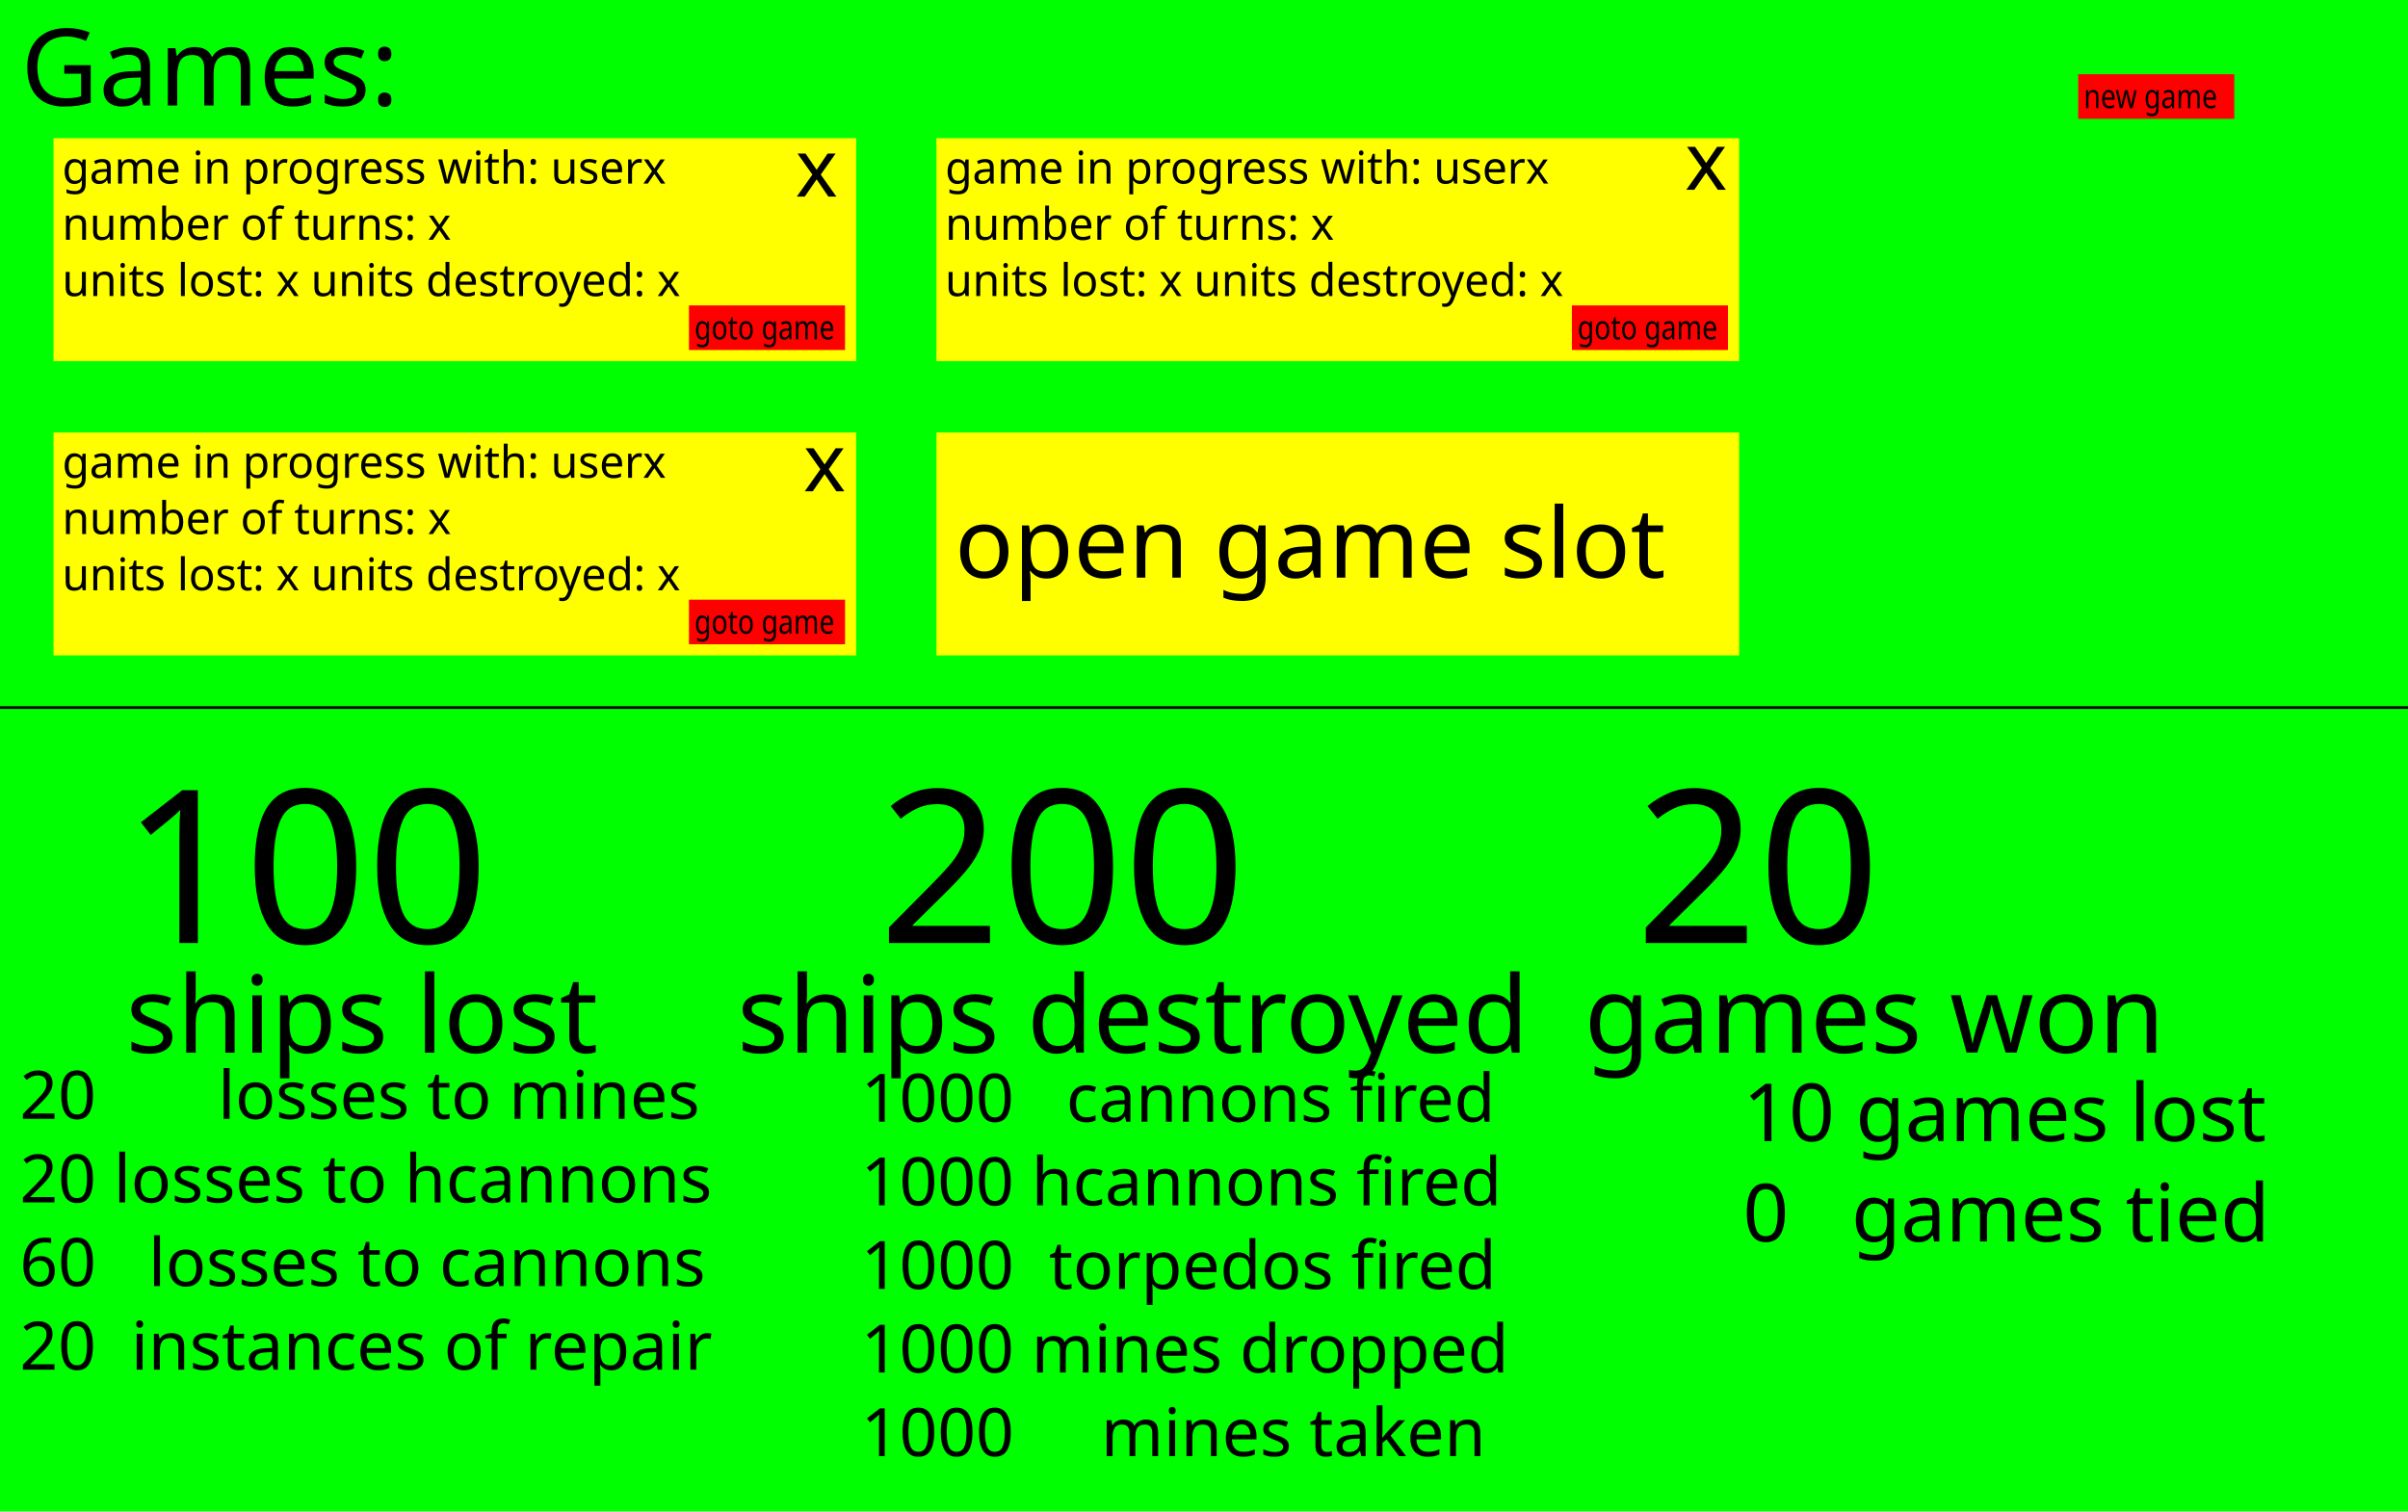
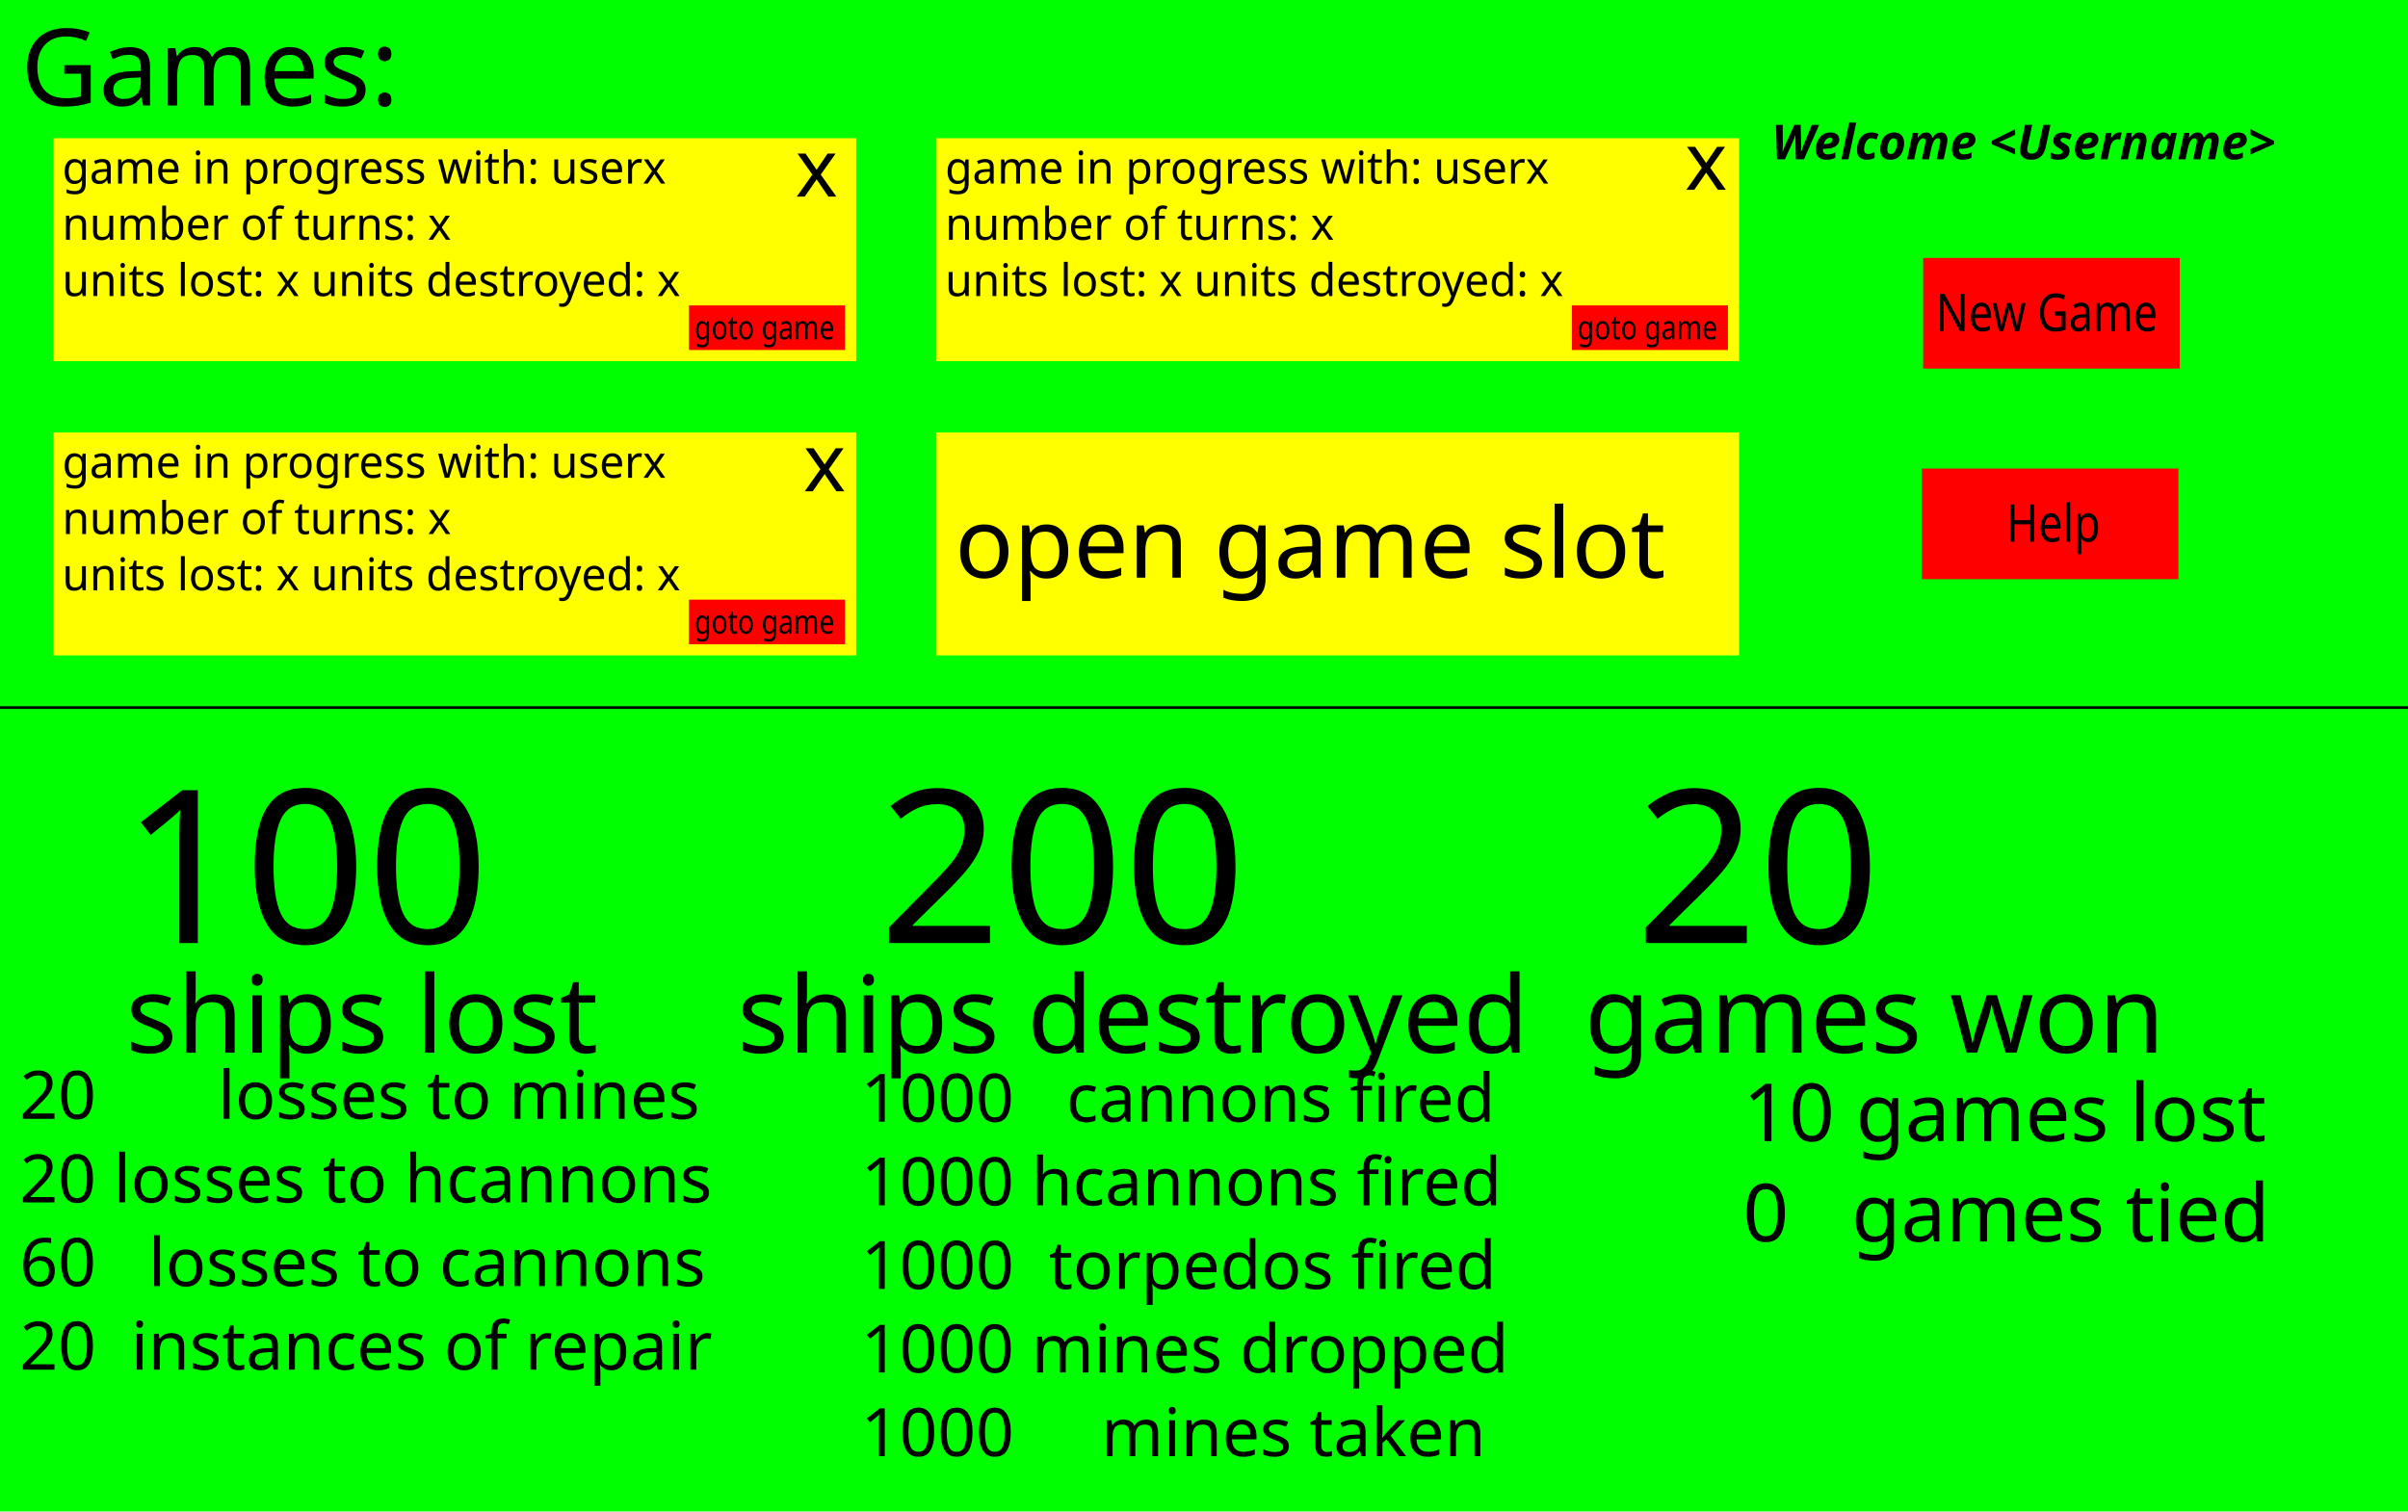
<svg xmlns="http://www.w3.org/2000/svg" width="900" height="565" id="svg2" version="1.1">
  <defs id="defs4" />
  <g id="layer1" transform="translate(0,-487.3622)">
    <rect style="fill:#00ff00" id="rect3023" width="900" height="565" x="0" y="487.362" />
    <rect style="fill:#000000" id="rect3025" width="900" height="1" x="0" y="751.362" />
    <text xml:space="preserve" style="font-size:40px;font-style:normal;font-weight:normal;line-height:125%;letter-spacing:0px;word-spacing:0px;fill:#000000;fill-opacity:1;stroke:none;font-family:Sans" x="7.754" y="526.796" id="text3027">
      <tspan id="tspan3029" x="7.754" y="526.796">Games:</tspan>
    </text>
    <g id="g3051" transform="matrix(0.8333333,0,0,0.83333,3.333333,78.7292)">
      <rect y="552.362" x="20" height="100" width="360" id="rect3031" style="fill:#ffff00" />
      <text transform="scale(0.9922253,1.007836)" id="text3033" y="568.246" x="24.091" style="font-size:40.058px;font-style:normal;font-weight:normal;line-height:125%;letter-spacing:0px;word-spacing:0px;fill:#000000;fill-opacity:1;stroke:none;font-family:Sans" xml:space="preserve">
        <tspan style="font-size:20.029px" id="tspan3037" y="568.246" x="24.091">game in progress with: userx</tspan>
        <tspan style="font-size:20.029px" id="tspan3041" y="593.282" x="24.091">number of turns: x</tspan>
        <tspan style="font-size:20.029px" id="tspan3043" y="618.318" x="24.091">units lost: x units destroyed: x</tspan>
      </text>
      <rect y="627.362" x="305" height="20" width="70" id="rect3045" style="fill:#ff0000" />
      <text transform="scale(0.9044013,1.105704)" id="text3047" y="581.151" x="339.989" style="font-size:36.176px;font-style:normal;font-weight:normal;line-height:125%;letter-spacing:0px;word-spacing:0px;fill:#000000;fill-opacity:1;stroke:none;font-family:Sans" xml:space="preserve">
        <tspan style="font-size:13.566px" y="581.151" x="339.989" id="tspan3049">goto game</tspan>
      </text>
    </g>
    <g id="g3051-5" transform="matrix(0.8333333,0,0,0.83333,3.333333,188.7292)">
      <rect y="552.362" x="20" height="100" width="360" id="rect3031-6" style="fill:#ffff00" />
      <text transform="scale(0.9922253,1.007836)" id="text3033-2" y="568.246" x="24.091" style="font-size:40.058px;font-style:normal;font-weight:normal;line-height:125%;letter-spacing:0px;word-spacing:0px;fill:#000000;fill-opacity:1;stroke:none;font-family:Sans" xml:space="preserve">
        <tspan style="font-size:20.029px" id="tspan3037-4" y="568.246" x="24.091">game in progress with: userx</tspan>
        <tspan style="font-size:20.029px" id="tspan3041-0" y="593.282" x="24.091">number of turns: x</tspan>
        <tspan style="font-size:20.029px" id="tspan3043-0" y="618.318" x="24.091">units lost: x units destroyed: x</tspan>
      </text>
      <rect y="627.362" x="305" height="20" width="70" id="rect3045-1" style="fill:#ff0000" />
      <text transform="scale(0.9044013,1.105704)" id="text3047-0" y="581.151" x="339.989" style="font-size:36.176px;font-style:normal;font-weight:normal;line-height:125%;letter-spacing:0px;word-spacing:0px;fill:#000000;fill-opacity:1;stroke:none;font-family:Sans" xml:space="preserve">
        <tspan style="font-size:13.566px" y="581.151" x="339.989" id="tspan3049-5">goto game</tspan>
      </text>
    </g>
    <g id="g3321">
      <rect y="539.029" x="350" height="83.333" width="300" id="rect3031-3" style="fill:#ffff00" />
      <text transform="scale(0.9922273,1.007834)" id="text3033-4" y="551.655" x="356.02" style="font-size:33.381px;font-style:normal;font-weight:normal;line-height:125%;letter-spacing:0px;word-spacing:0px;fill:#000000;fill-opacity:1;stroke:none;font-family:Sans" xml:space="preserve">
        <tspan style="font-size:16.691px" id="tspan3037-1" y="551.655" x="356.02">game in progress with: userx</tspan>
        <tspan style="font-size:16.691px" id="tspan3041-4" y="572.518" x="356.02">number of turns: x</tspan>
        <tspan style="font-size:16.691px" id="tspan3043-7" y="593.382" x="356.02">units lost: x units destroyed: x</tspan>
      </text>
      <rect y="601.529" x="587.5" height="16.667" width="58.333" id="rect3045-7" style="fill:#ff0000" />
      <text transform="scale(0.9044031,1.105702)" id="text3047-3" y="555.495" x="651.891" style="font-size:30.147px;font-style:normal;font-weight:normal;line-height:125%;letter-spacing:0px;word-spacing:0px;fill:#000000;fill-opacity:1;stroke:none;font-family:Sans" xml:space="preserve">
        <tspan style="font-size:11.305px" y="555.495" x="651.891" id="tspan3049-7">goto game</tspan>
      </text>
    </g>
    <rect style="fill:#ffff00" id="rect3031-6-0" width="300" height="83.333" x="350" y="649.029" />
    <text xml:space="preserve" style="font-size:36.393px;font-style:normal;font-weight:normal;line-height:125%;letter-spacing:0px;word-spacing:0px;fill:#000000;fill-opacity:1;stroke:none;font-family:Sans" x="356.86" y="703.281" id="text3285">
      <tspan id="tspan3287" x="356.86" y="703.281">open game slot</tspan>
    </text>
-     <rect style="fill:#ff0000" id="rect3045-7-4" width="58.333" height="16.667" x="776.736" y="515.108" />
-     <text xml:space="preserve" style="font-size:30.147px;font-style:normal;font-weight:normal;line-height:125%;letter-spacing:0px;word-spacing:0px;fill:#000000;fill-opacity:1;stroke:none;font-family:Sans" x="861.129" y="477.336" id="text3047-3-7" transform="scale(0.9044031,1.105702)">
-       <tspan id="tspan3049-7-0" x="861.129" y="477.336" style="font-size:11.305px">new game</tspan>
+     <rect style="fill:#ff0000" id="rect3045-7-4" width="95.895" height="41.35" x="718.784" y="583.792" />
+     <text xml:space="preserve" style="font-size:47.29px;font-style:normal;font-weight:normal;line-height:125%;letter-spacing:0px;word-spacing:0px;fill:#000000;fill-opacity:1;stroke:none;font-family:Sans" x="795.041" y="556.157" id="text3047-3-7" transform="scale(0.9100637,1.098824)">
+       <tspan x="795.041" y="556.157" style="font-size:17.734px" id="tspan3702">New Game</tspan>
    </text>
    <text xml:space="preserve" style="font-size:80px;font-style:normal;font-weight:normal;line-height:125%;letter-spacing:0px;word-spacing:0px;fill:#000000;fill-opacity:1;stroke:none;font-family:Sans" x="45.531" y="839.883" id="text3331">
      <tspan id="tspan3333" x="45.531" y="839.883">100       200       20</tspan>
      <tspan x="45.531" y="939.883" id="tspan3335" />
    </text>
    <text xml:space="preserve" style="font-size:40px;font-style:normal;font-weight:normal;line-height:125%;letter-spacing:0px;word-spacing:0px;fill:#000000;fill-opacity:1;stroke:none;font-family:Sans" x="47.049" y="880.861" id="text3372">
      <tspan id="tspan3374" x="47.049" y="880.861">ships lost     ships destroyed  games won</tspan>
    </text>
    <text xml:space="preserve" style="font-size:30px;font-style:normal;font-weight:normal;line-height:125%;letter-spacing:0px;word-spacing:0px;fill:#000000;fill-opacity:1;stroke:none;font-family:Sans" x="651.421" y="913.922" id="text3376">
      <tspan id="tspan3378" x="651.421" y="913.922">10 games lost</tspan>
      <tspan x="651.421" y="951.422" id="tspan3380">0   games tied</tspan>
      <tspan x="651.421" y="988.922" id="tspan3382" />
    </text>
    <text xml:space="preserve" style="font-size:30px;font-style:normal;font-weight:normal;line-height:125%;letter-spacing:0px;word-spacing:0px;fill:#000000;fill-opacity:1;stroke:none;font-family:Sans" x="321.804" y="906.668" id="text3376-0">
      <tspan id="tspan3378-5" x="321.804" y="906.668" style="font-size:25px">1000   cannons fired</tspan>
      <tspan x="321.804" y="937.918" id="tspan3411" style="font-size:25px">1000 hcannons fired</tspan>
      <tspan x="321.804" y="969.168" id="tspan3413" style="font-size:25px">1000  torpedos fired</tspan>
      <tspan x="321.804" y="1000.418" id="tspan3380-9" style="font-size:25px">1000 mines dropped</tspan>
      <tspan x="321.804" y="1031.668" id="tspan3419" style="font-size:25px">1000     mines taken</tspan>
      <tspan x="321.804" y="1062.918" id="tspan3382-7" style="font-size:25px" />
    </text>
    <text xml:space="preserve" style="font-size:30px;font-style:normal;font-weight:normal;line-height:125%;letter-spacing:0px;word-spacing:0px;fill:#000000;fill-opacity:1;stroke:none;font-family:Sans" x="7.362" y="905.595" id="text3376-2">
      <tspan x="7.362" y="905.595" id="tspan3382-4" style="font-size:25px">20       losses to mines</tspan>
      <tspan x="7.362" y="936.845" id="tspan3453" style="font-size:25px">20 losses to hcannons</tspan>
      <tspan x="7.362" y="968.095" id="tspan3455" style="font-size:25px">60   losses to cannons</tspan>
      <tspan x="7.362" y="999.345" id="tspan3457" style="font-size:25px">20  instances of repair</tspan>
    </text>
    <text xml:space="preserve" style="font-size:30px;font-style:normal;font-weight:normal;line-height:125%;letter-spacing:0px;word-spacing:0px;fill:#000000;fill-opacity:1;stroke:none;font-family:Sans" x="297.271" y="560.845" id="text3459">
      <tspan id="tspan3461" x="297.271" y="560.845">x</tspan>
    </text>
    <text xml:space="preserve" style="font-size:30px;font-style:normal;font-weight:normal;line-height:125%;letter-spacing:0px;word-spacing:0px;fill:#000000;fill-opacity:1;stroke:none;font-family:Sans" x="300.258" y="671.001" id="text3459-9">
      <tspan id="tspan3461-1" x="300.258" y="671.001">x</tspan>
    </text>
    <text xml:space="preserve" style="font-size:30px;font-style:normal;font-weight:normal;line-height:125%;letter-spacing:0px;word-spacing:0px;fill:#000000;fill-opacity:1;stroke:none;font-family:Sans" x="629.724" y="558.317" id="text3459-9-4">
      <tspan id="tspan3461-1-9" x="629.724" y="558.317">x</tspan>
    </text>
+     <rect style="fill:#ff0000" id="rect3045-7-4-5" width="95.895" height="41.35" x="718.304" y="662.513" />
+     <text xml:space="preserve" style="font-size:47.29px;font-style:normal;font-weight:normal;line-height:125%;letter-spacing:0px;word-spacing:0px;fill:#000000;fill-opacity:1;stroke:none;font-family:Sans" x="823.995" y="627.799" id="text3047-3-7-7" transform="scale(0.9100637,1.098824)">
+       <tspan x="823.995" y="627.799" style="font-size:17.734px" id="tspan3698">Help</tspan>
+     </text>
+     <text xml:space="preserve" style="font-size:40px;font-style:normal;font-weight:normal;line-height:125%;letter-spacing:0px;word-spacing:0px;fill:#000000;fill-opacity:1;stroke:none;font-family:Sans" x="662.152" y="546.894" id="text3706">
+       <tspan id="tspan3708" x="662.152" y="546.894" style="font-size:18px;font-style:italic;font-weight:bold;-inkscape-font-specification:Sans Bold Italic">Welcome &lt;Username&gt;</tspan>
+     </text>
  </g>
</svg>
